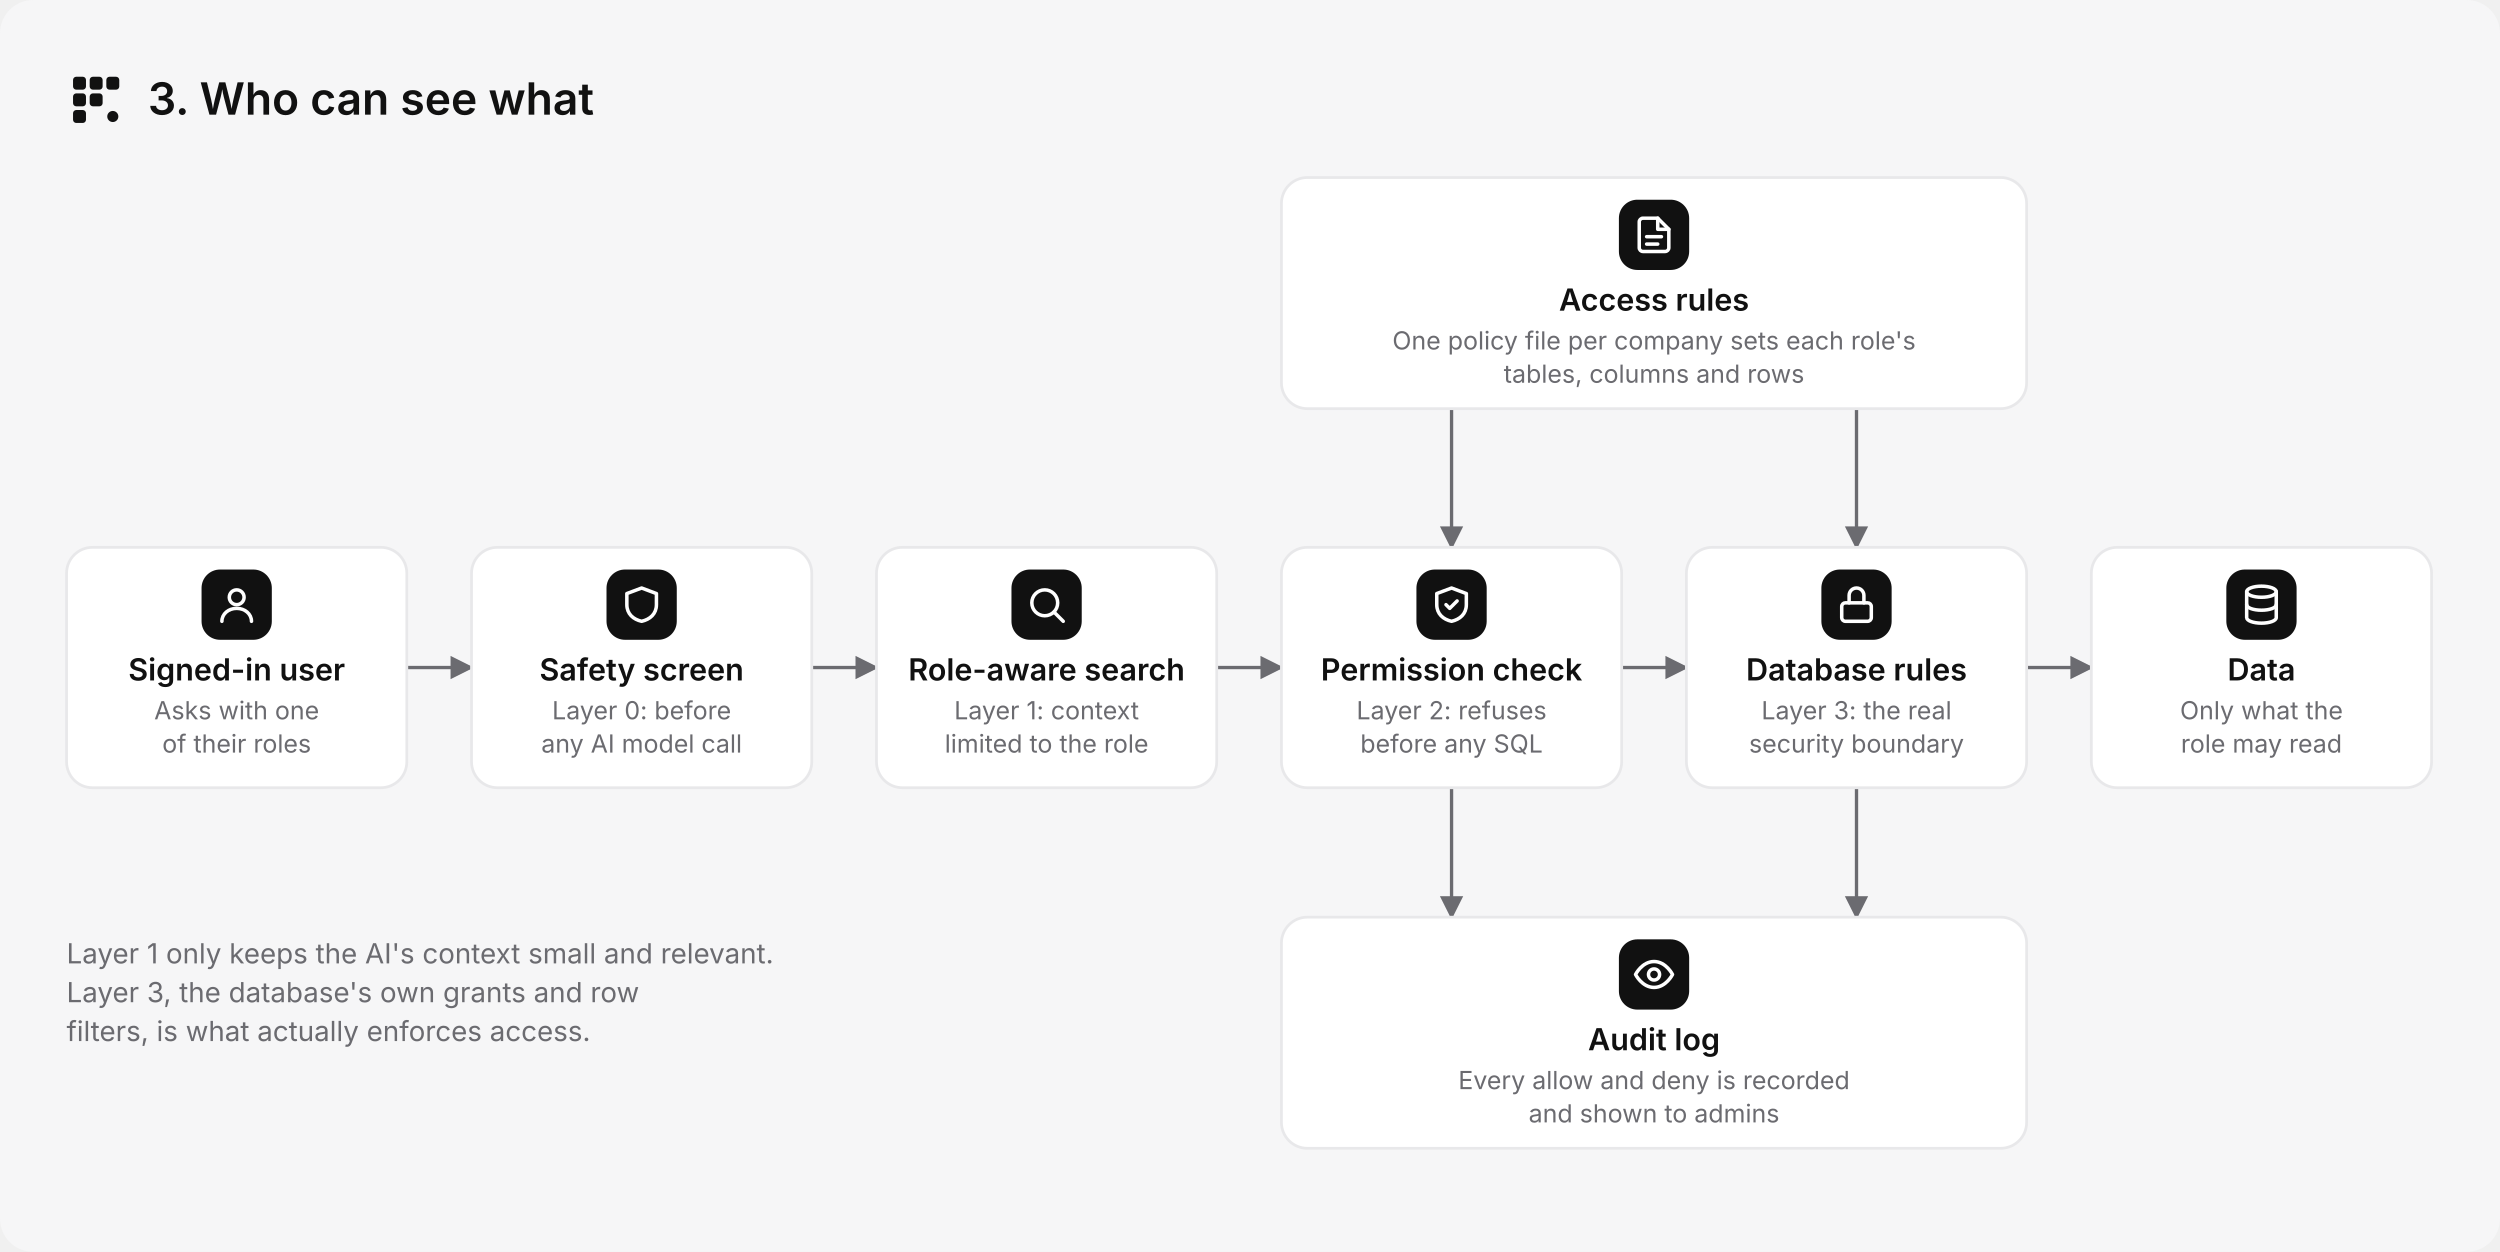
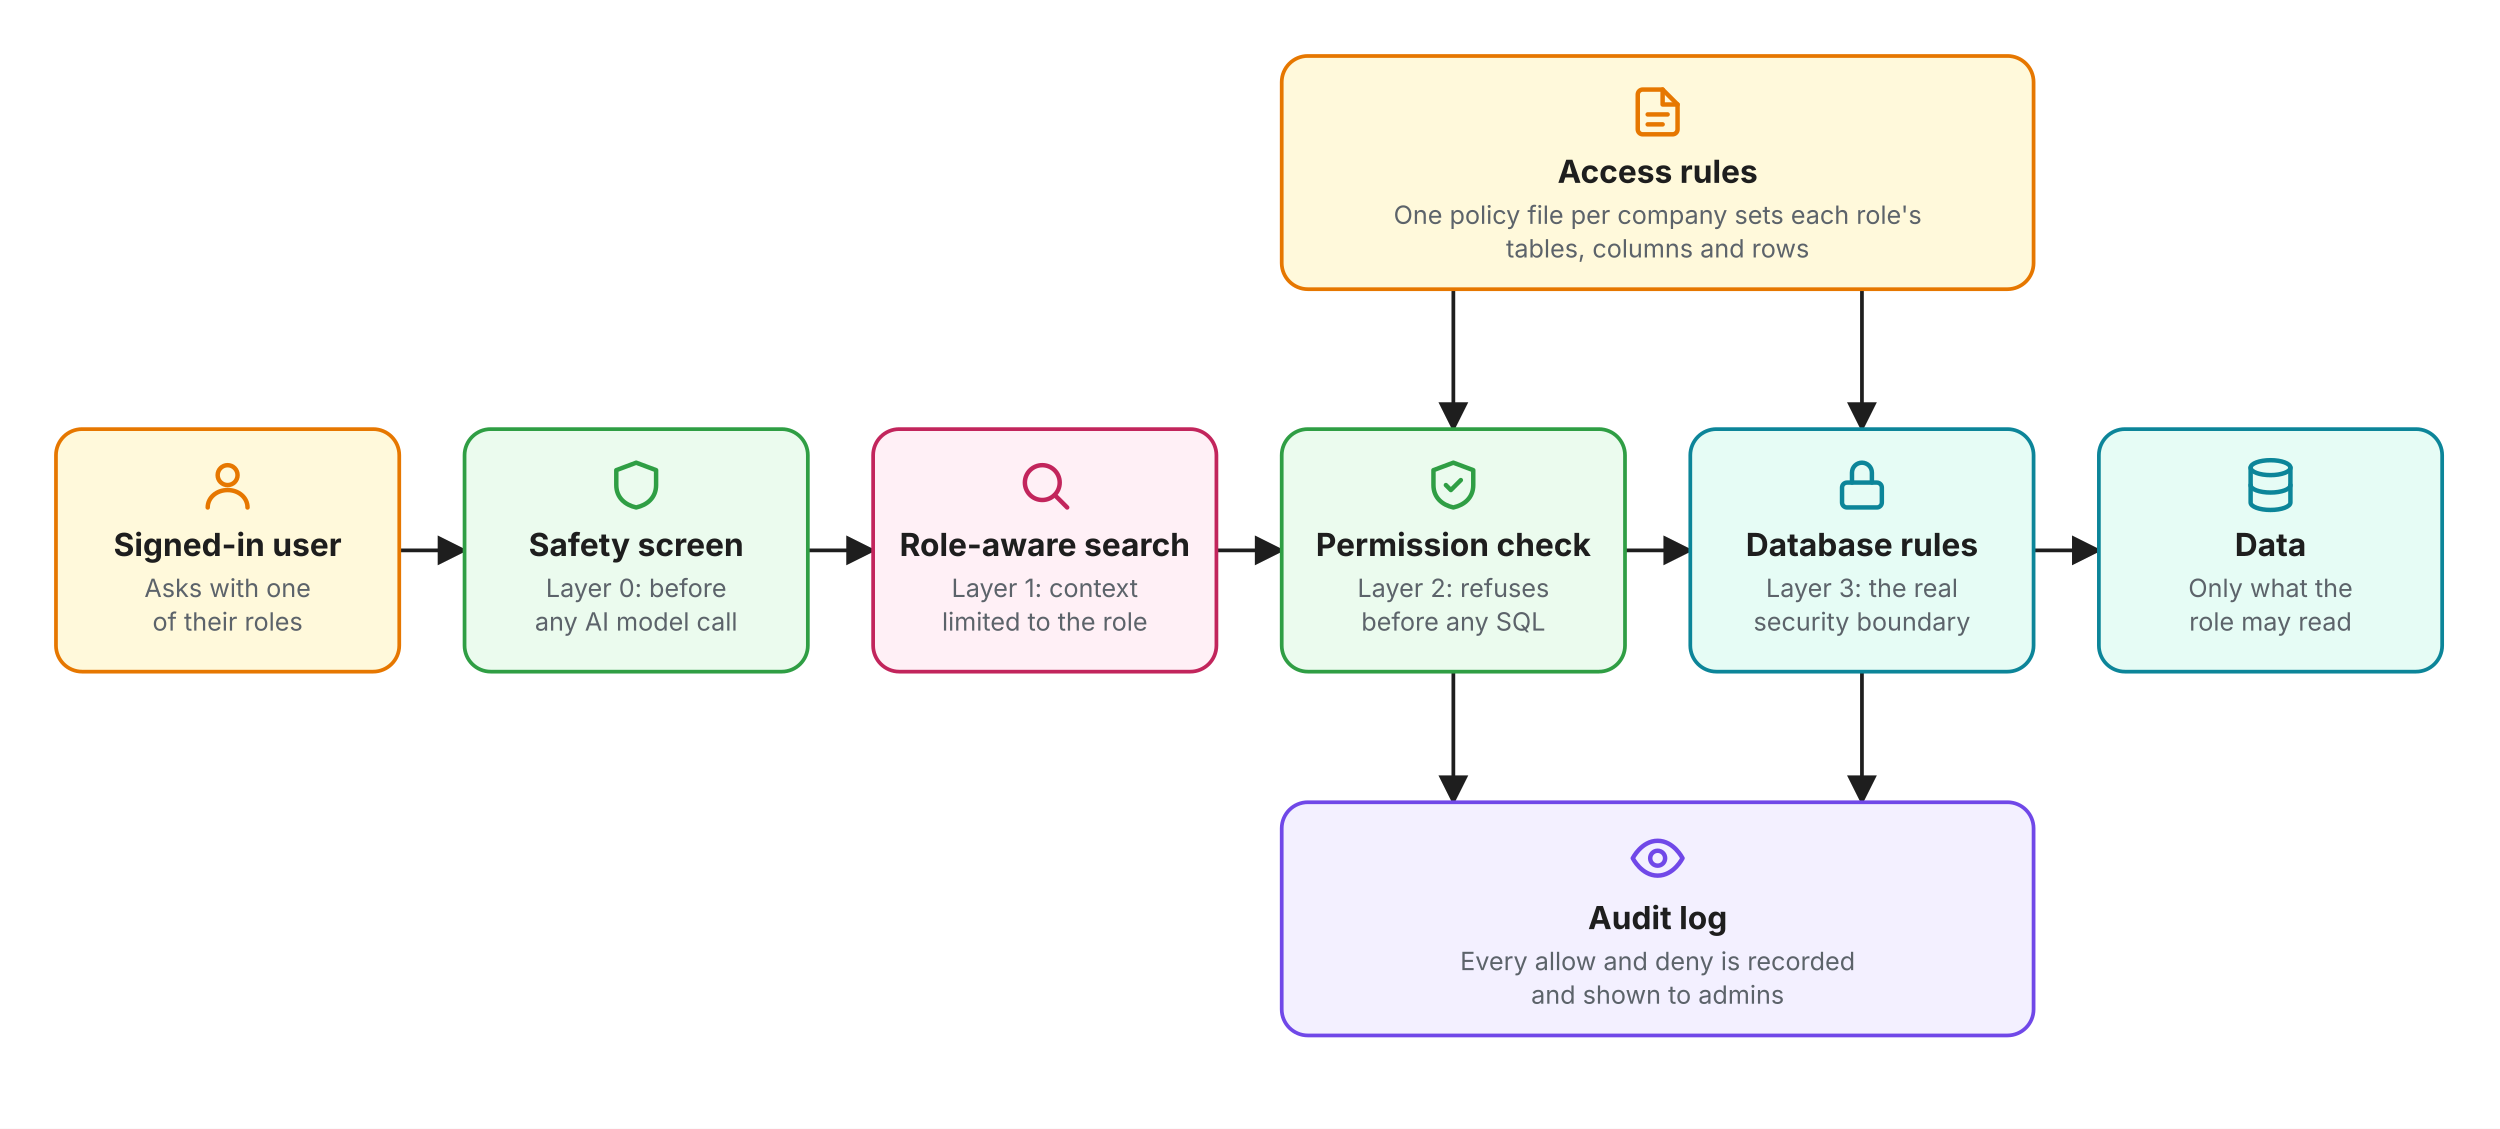
- <svg xmlns="http://www.w3.org/2000/svg" width="1352" height="677" viewBox="-36 -36 1352 677" font-family="Inter, 'Segoe UI', Helvetica, Arial, sans-serif">
-   <rect x="-36" y="-36" width="1352" height="677" rx="18" fill="#F6F6F7" />
+ <svg xmlns="http://www.w3.org/2000/svg" width="1340" height="605" viewBox="-30 30 1340 605" font-family="Inter, 'Segoe UI', Helvetica, Arial, sans-serif">
+   <rect x="-30" y="30" width="1340" height="605" fill="#ffffff" />
  <defs>
-     <marker id="head0" viewBox="0 0 10 10" refX="9" refY="5" markerWidth="7" markerHeight="7" orient="auto-start-reverse">
-       <path d="M0,0 L10,5 L0,10 z" fill="#6B6B70" />
+     <marker id="head0" viewBox="0 0 10 10" refX="9" refY="5" markerWidth="8" markerHeight="8" orient="auto-start-reverse">
+       <path d="M0,0 L10,5 L0,10 z" fill="#1e1e1e" />
    </marker>
  </defs>
-   <g transform="translate(0,2) scale(0.125)" fill="#111111">
-     <rect x="28" y="28" width="56" height="56" rx="14" />
-     <rect x="100" y="28" width="56" height="56" rx="14" />
-     <rect x="172" y="28" width="56" height="56" rx="14" />
-     <rect x="28" y="100" width="56" height="56" rx="14" />
-     <rect x="100" y="100" width="56" height="56" rx="14" />
-     <rect x="28" y="172" width="56" height="56" rx="14" />
-     <circle cx="200" cy="200" r="24" />
-   </g>
-   <text x="44" y="26" font-size="24" font-weight="600" fill="#111111">3. Who can see what</text>
-   <polyline points="184,325 219,325" fill="none" stroke="#6B6B70" stroke-width="1.8" stroke-linejoin="round" marker-end="url(#head0)" />
-   <polyline points="403,325 438,325" fill="none" stroke="#6B6B70" stroke-width="1.8" stroke-linejoin="round" marker-end="url(#head0)" />
-   <polyline points="622,325 657,325" fill="none" stroke="#6B6B70" stroke-width="1.8" stroke-linejoin="round" marker-end="url(#head0)" />
-   <polyline points="841,325 876,325" fill="none" stroke="#6B6B70" stroke-width="1.8" stroke-linejoin="round" marker-end="url(#head0)" />
-   <polyline points="1060,325 1095,325" fill="none" stroke="#6B6B70" stroke-width="1.8" stroke-linejoin="round" marker-end="url(#head0)" />
-   <polyline points="749,185 749,260" fill="none" stroke="#6B6B70" stroke-width="1.8" stroke-linejoin="round" marker-end="url(#head0)" />
-   <polyline points="749,390 749,460" fill="none" stroke="#6B6B70" stroke-width="1.8" stroke-linejoin="round" marker-end="url(#head0)" />
-   <polyline points="968,185 968,260" fill="none" stroke="#6B6B70" stroke-width="1.8" stroke-linejoin="round" marker-end="url(#head0)" />
-   <polyline points="968,390 968,460" fill="none" stroke="#6B6B70" stroke-width="1.8" stroke-linejoin="round" marker-end="url(#head0)" />
-   <rect x="657" y="60" width="403" height="125" rx="14" fill="#FFFFFF" stroke="#E8E8EA" stroke-width="1.5" />
-   <rect x="839.5" y="72" width="38" height="38" rx="10" fill="#111111" />
-   <svg x="846.5" y="79" width="24" height="24" viewBox="0 0 24 24" fill="none" stroke="#FFFFFF" stroke-width="1.9" stroke-linecap="round" stroke-linejoin="round">
+   <polyline points="184,325 219,325" fill="none" stroke="#1e1e1e" stroke-width="2" marker-end="url(#head0)" />
+   <polyline points="403,325 438,325" fill="none" stroke="#1e1e1e" stroke-width="2" marker-end="url(#head0)" />
+   <polyline points="622,325 657,325" fill="none" stroke="#1e1e1e" stroke-width="2" marker-end="url(#head0)" />
+   <polyline points="841,325 876,325" fill="none" stroke="#1e1e1e" stroke-width="2" marker-end="url(#head0)" />
+   <polyline points="1060,325 1095,325" fill="none" stroke="#1e1e1e" stroke-width="2" marker-end="url(#head0)" />
+   <polyline points="749,185 749,260" fill="none" stroke="#1e1e1e" stroke-width="2" marker-end="url(#head0)" />
+   <polyline points="749,390 749,460" fill="none" stroke="#1e1e1e" stroke-width="2" marker-end="url(#head0)" />
+   <polyline points="968,185 968,260" fill="none" stroke="#1e1e1e" stroke-width="2" marker-end="url(#head0)" />
+   <polyline points="968,390 968,460" fill="none" stroke="#1e1e1e" stroke-width="2" marker-end="url(#head0)" />
+   <rect x="657" y="60" width="403" height="125" rx="14" fill="#fff9db" stroke="#e67700" stroke-width="2" />
+   <svg x="842.5" y="74" width="32" height="32" viewBox="0 0 24 24" fill="none" stroke="#e67700" stroke-width="1.8" stroke-linecap="round" stroke-linejoin="round">
    <path d="M14 3H6a2 2 0 0 0-2 2v14a2 2 0 0 0 2 2h12a2 2 0 0 0 2-2V9z" />
    <path d="M14 3v6h6M8 13h8M8 17h6" />
  </svg>
-   <text x="858.5" y="132" font-size="16.5" font-weight="600" fill="#111111" text-anchor="middle">Access rules</text>
-   <text x="858.5" y="153" font-size="13.5" fill="#6B6B70" text-anchor="middle">One policy file per company sets each role's</text>
-   <text x="858.5" y="171" font-size="13.5" fill="#6B6B70" text-anchor="middle">tables, columns and rows</text>
-   <rect x="0" y="260" width="184" height="130" rx="14" fill="#FFFFFF" stroke="#E8E8EA" stroke-width="1.5" />
-   <rect x="73.0" y="272" width="38" height="38" rx="10" fill="#111111" />
-   <svg x="80.0" y="279" width="24" height="24" viewBox="0 0 24 24" fill="none" stroke="#FFFFFF" stroke-width="1.9" stroke-linecap="round" stroke-linejoin="round">
+   <text x="858.5" y="128" font-size="17" font-weight="700" fill="#1e1e1e" text-anchor="middle">Access rules</text>
+   <text x="858.5" y="150" font-size="13.5" fill="#5c636a" text-anchor="middle">One policy file per company sets each role's</text>
+   <text x="858.5" y="168" font-size="13.5" fill="#5c636a" text-anchor="middle">tables, columns and rows</text>
+   <rect x="0" y="260" width="184" height="130" rx="14" fill="#fff9db" stroke="#e67700" stroke-width="2" />
+   <svg x="76.0" y="274" width="32" height="32" viewBox="0 0 24 24" fill="none" stroke="#e67700" stroke-width="1.8" stroke-linecap="round" stroke-linejoin="round">
    <circle cx="12" cy="8" r="4" />
    <path d="M4 21c0-4 3.6-7 8-7s8 3 8 7" />
  </svg>
-   <text x="92.0" y="332" font-size="16.5" font-weight="600" fill="#111111" text-anchor="middle">Signed-in user</text>
-   <text x="92.0" y="353" font-size="13.5" fill="#6B6B70" text-anchor="middle">Asks with one</text>
-   <text x="92.0" y="371" font-size="13.5" fill="#6B6B70" text-anchor="middle">of their roles</text>
-   <rect x="219" y="260" width="184" height="130" rx="14" fill="#FFFFFF" stroke="#E8E8EA" stroke-width="1.5" />
-   <rect x="292.0" y="272" width="38" height="38" rx="10" fill="#111111" />
-   <svg x="299.0" y="279" width="24" height="24" viewBox="0 0 24 24" fill="none" stroke="#FFFFFF" stroke-width="1.9" stroke-linecap="round" stroke-linejoin="round">
+   <text x="92.0" y="328" font-size="17" font-weight="700" fill="#1e1e1e" text-anchor="middle">Signed-in user</text>
+   <text x="92.0" y="350" font-size="13.5" fill="#5c636a" text-anchor="middle">Asks with one</text>
+   <text x="92.0" y="368" font-size="13.5" fill="#5c636a" text-anchor="middle">of their roles</text>
+   <rect x="219" y="260" width="184" height="130" rx="14" fill="#ebfbee" stroke="#2f9e44" stroke-width="2" />
+   <svg x="295.0" y="274" width="32" height="32" viewBox="0 0 24 24" fill="none" stroke="#2f9e44" stroke-width="1.8" stroke-linecap="round" stroke-linejoin="round">
    <path d="M12 3l8 3v6c0 5-3.5 8-8 9-4.5-1-8-4-8-9V6z" />
  </svg>
-   <text x="311.0" y="332" font-size="16.5" font-weight="600" fill="#111111" text-anchor="middle">Safety screen</text>
-   <text x="311.0" y="353" font-size="13.5" fill="#6B6B70" text-anchor="middle">Layer 0: before</text>
-   <text x="311.0" y="371" font-size="13.5" fill="#6B6B70" text-anchor="middle">any AI model call</text>
-   <rect x="438" y="260" width="184" height="130" rx="14" fill="#FFFFFF" stroke="#E8E8EA" stroke-width="1.5" />
-   <rect x="511.0" y="272" width="38" height="38" rx="10" fill="#111111" />
-   <svg x="518.0" y="279" width="24" height="24" viewBox="0 0 24 24" fill="none" stroke="#FFFFFF" stroke-width="1.9" stroke-linecap="round" stroke-linejoin="round">
+   <text x="311.0" y="328" font-size="17" font-weight="700" fill="#1e1e1e" text-anchor="middle">Safety screen</text>
+   <text x="311.0" y="350" font-size="13.5" fill="#5c636a" text-anchor="middle">Layer 0: before</text>
+   <text x="311.0" y="368" font-size="13.5" fill="#5c636a" text-anchor="middle">any AI model call</text>
+   <rect x="438" y="260" width="184" height="130" rx="14" fill="#fff0f6" stroke="#c2255c" stroke-width="2" />
+   <svg x="514.0" y="274" width="32" height="32" viewBox="0 0 24 24" fill="none" stroke="#c2255c" stroke-width="1.8" stroke-linecap="round" stroke-linejoin="round">
    <circle cx="11" cy="11" r="7" />
    <path d="M21 21l-5-5" />
  </svg>
-   <text x="530.0" y="332" font-size="16.5" font-weight="600" fill="#111111" text-anchor="middle">Role-aware search</text>
-   <text x="530.0" y="353" font-size="13.5" fill="#6B6B70" text-anchor="middle">Layer 1: context</text>
-   <text x="530.0" y="371" font-size="13.5" fill="#6B6B70" text-anchor="middle">limited to the role</text>
-   <rect x="657" y="260" width="184" height="130" rx="14" fill="#FFFFFF" stroke="#E8E8EA" stroke-width="1.5" />
-   <rect x="730.0" y="272" width="38" height="38" rx="10" fill="#111111" />
-   <svg x="737.0" y="279" width="24" height="24" viewBox="0 0 24 24" fill="none" stroke="#FFFFFF" stroke-width="1.9" stroke-linecap="round" stroke-linejoin="round">
+   <text x="530.0" y="328" font-size="17" font-weight="700" fill="#1e1e1e" text-anchor="middle">Role-aware search</text>
+   <text x="530.0" y="350" font-size="13.5" fill="#5c636a" text-anchor="middle">Layer 1: context</text>
+   <text x="530.0" y="368" font-size="13.5" fill="#5c636a" text-anchor="middle">limited to the role</text>
+   <rect x="657" y="260" width="184" height="130" rx="14" fill="#ebfbee" stroke="#2f9e44" stroke-width="2" />
+   <svg x="733.0" y="274" width="32" height="32" viewBox="0 0 24 24" fill="none" stroke="#2f9e44" stroke-width="1.8" stroke-linecap="round" stroke-linejoin="round">
    <path d="M12 3l8 3v6c0 5-3.5 8-8 9-4.5-1-8-4-8-9V6z" />
    <path d="M9 12l2 2 4-4" />
  </svg>
-   <text x="749.0" y="332" font-size="16.5" font-weight="600" fill="#111111" text-anchor="middle">Permission check</text>
-   <text x="749.0" y="353" font-size="13.5" fill="#6B6B70" text-anchor="middle">Layer 2: refuses</text>
-   <text x="749.0" y="371" font-size="13.5" fill="#6B6B70" text-anchor="middle">before any SQL</text>
-   <rect x="876" y="260" width="184" height="130" rx="14" fill="#FFFFFF" stroke="#E8E8EA" stroke-width="1.5" />
-   <rect x="949.0" y="272" width="38" height="38" rx="10" fill="#111111" />
-   <svg x="956.0" y="279" width="24" height="24" viewBox="0 0 24 24" fill="none" stroke="#FFFFFF" stroke-width="1.9" stroke-linecap="round" stroke-linejoin="round">
+   <text x="749.0" y="328" font-size="17" font-weight="700" fill="#1e1e1e" text-anchor="middle">Permission check</text>
+   <text x="749.0" y="350" font-size="13.5" fill="#5c636a" text-anchor="middle">Layer 2: refuses</text>
+   <text x="749.0" y="368" font-size="13.5" fill="#5c636a" text-anchor="middle">before any SQL</text>
+   <rect x="876" y="260" width="184" height="130" rx="14" fill="#e6fcf5" stroke="#0c8599" stroke-width="2" />
+   <svg x="952.0" y="274" width="32" height="32" viewBox="0 0 24 24" fill="none" stroke="#0c8599" stroke-width="1.8" stroke-linecap="round" stroke-linejoin="round">
    <rect x="4" y="11" width="16" height="10" rx="2" />
    <path d="M8 11V7a4 4 0 0 1 8 0v4" />
  </svg>
-   <text x="968.0" y="332" font-size="16.5" font-weight="600" fill="#111111" text-anchor="middle">Database rules</text>
-   <text x="968.0" y="353" font-size="13.5" fill="#6B6B70" text-anchor="middle">Layer 3: the real</text>
-   <text x="968.0" y="371" font-size="13.5" fill="#6B6B70" text-anchor="middle">security boundary</text>
-   <rect x="1095" y="260" width="184" height="130" rx="14" fill="#FFFFFF" stroke="#E8E8EA" stroke-width="1.5" />
-   <rect x="1168.0" y="272" width="38" height="38" rx="10" fill="#111111" />
-   <svg x="1175.0" y="279" width="24" height="24" viewBox="0 0 24 24" fill="none" stroke="#FFFFFF" stroke-width="1.9" stroke-linecap="round" stroke-linejoin="round">
+   <text x="968.0" y="328" font-size="17" font-weight="700" fill="#1e1e1e" text-anchor="middle">Database rules</text>
+   <text x="968.0" y="350" font-size="13.5" fill="#5c636a" text-anchor="middle">Layer 3: the real</text>
+   <text x="968.0" y="368" font-size="13.5" fill="#5c636a" text-anchor="middle">security boundary</text>
+   <rect x="1095" y="260" width="184" height="130" rx="14" fill="#e6fcf5" stroke="#0c8599" stroke-width="2" />
+   <svg x="1171.0" y="274" width="32" height="32" viewBox="0 0 24 24" fill="none" stroke="#0c8599" stroke-width="1.8" stroke-linecap="round" stroke-linejoin="round">
    <ellipse cx="12" cy="5" rx="8" ry="3" />
    <path d="M4 5v14c0 1.7 3.6 3 8 3s8-1.3 8-3V5" />
    <path d="M4 12c0 1.7 3.6 3 8 3s8-1.3 8-3" />
  </svg>
-   <text x="1187.0" y="332" font-size="16.5" font-weight="600" fill="#111111" text-anchor="middle">Data</text>
-   <text x="1187.0" y="353" font-size="13.5" fill="#6B6B70" text-anchor="middle">Only what the</text>
-   <text x="1187.0" y="371" font-size="13.5" fill="#6B6B70" text-anchor="middle">role may read</text>
-   <rect x="657" y="460" width="403" height="125" rx="14" fill="#FFFFFF" stroke="#E8E8EA" stroke-width="1.5" />
-   <rect x="839.5" y="472" width="38" height="38" rx="10" fill="#111111" />
-   <svg x="846.5" y="479" width="24" height="24" viewBox="0 0 24 24" fill="none" stroke="#FFFFFF" stroke-width="1.9" stroke-linecap="round" stroke-linejoin="round">
+   <text x="1187.0" y="328" font-size="17" font-weight="700" fill="#1e1e1e" text-anchor="middle">Data</text>
+   <text x="1187.0" y="350" font-size="13.5" fill="#5c636a" text-anchor="middle">Only what the</text>
+   <text x="1187.0" y="368" font-size="13.5" fill="#5c636a" text-anchor="middle">role may read</text>
+   <rect x="657" y="460" width="403" height="125" rx="14" fill="#f3f0ff" stroke="#7048e8" stroke-width="2" />
+   <svg x="842.5" y="474" width="32" height="32" viewBox="0 0 24 24" fill="none" stroke="#7048e8" stroke-width="1.8" stroke-linecap="round" stroke-linejoin="round">
    <path d="M2 12s3.5-7 10-7 10 7 10 7-3.5 7-10 7S2 12 2 12z" />
    <circle cx="12" cy="12" r="3" />
  </svg>
-   <text x="858.5" y="532" font-size="16.5" font-weight="600" fill="#111111" text-anchor="middle">Audit log</text>
-   <text x="858.5" y="553" font-size="13.5" fill="#6B6B70" text-anchor="middle">Every allow and deny is recorded</text>
-   <text x="858.5" y="571" font-size="13.5" fill="#6B6B70" text-anchor="middle">and shown to admins</text>
-   <text x="0" y="485" font-size="15" fill="#6B6B70">Layer 1 only keeps the AI's context small and relevant.</text>
-   <text x="0" y="506" font-size="15" fill="#6B6B70">Layer 3, the database's own grants and row</text>
-   <text x="0" y="527" font-size="15" fill="#6B6B70">filters, is what actually enforces access.</text>
+   <text x="858.5" y="528" font-size="17" font-weight="700" fill="#1e1e1e" text-anchor="middle">Audit log</text>
+   <text x="858.5" y="550" font-size="13.5" fill="#5c636a" text-anchor="middle">Every allow and deny is recorded</text>
+   <text x="858.5" y="568" font-size="13.5" fill="#5c636a" text-anchor="middle">and shown to admins</text>
</svg>
